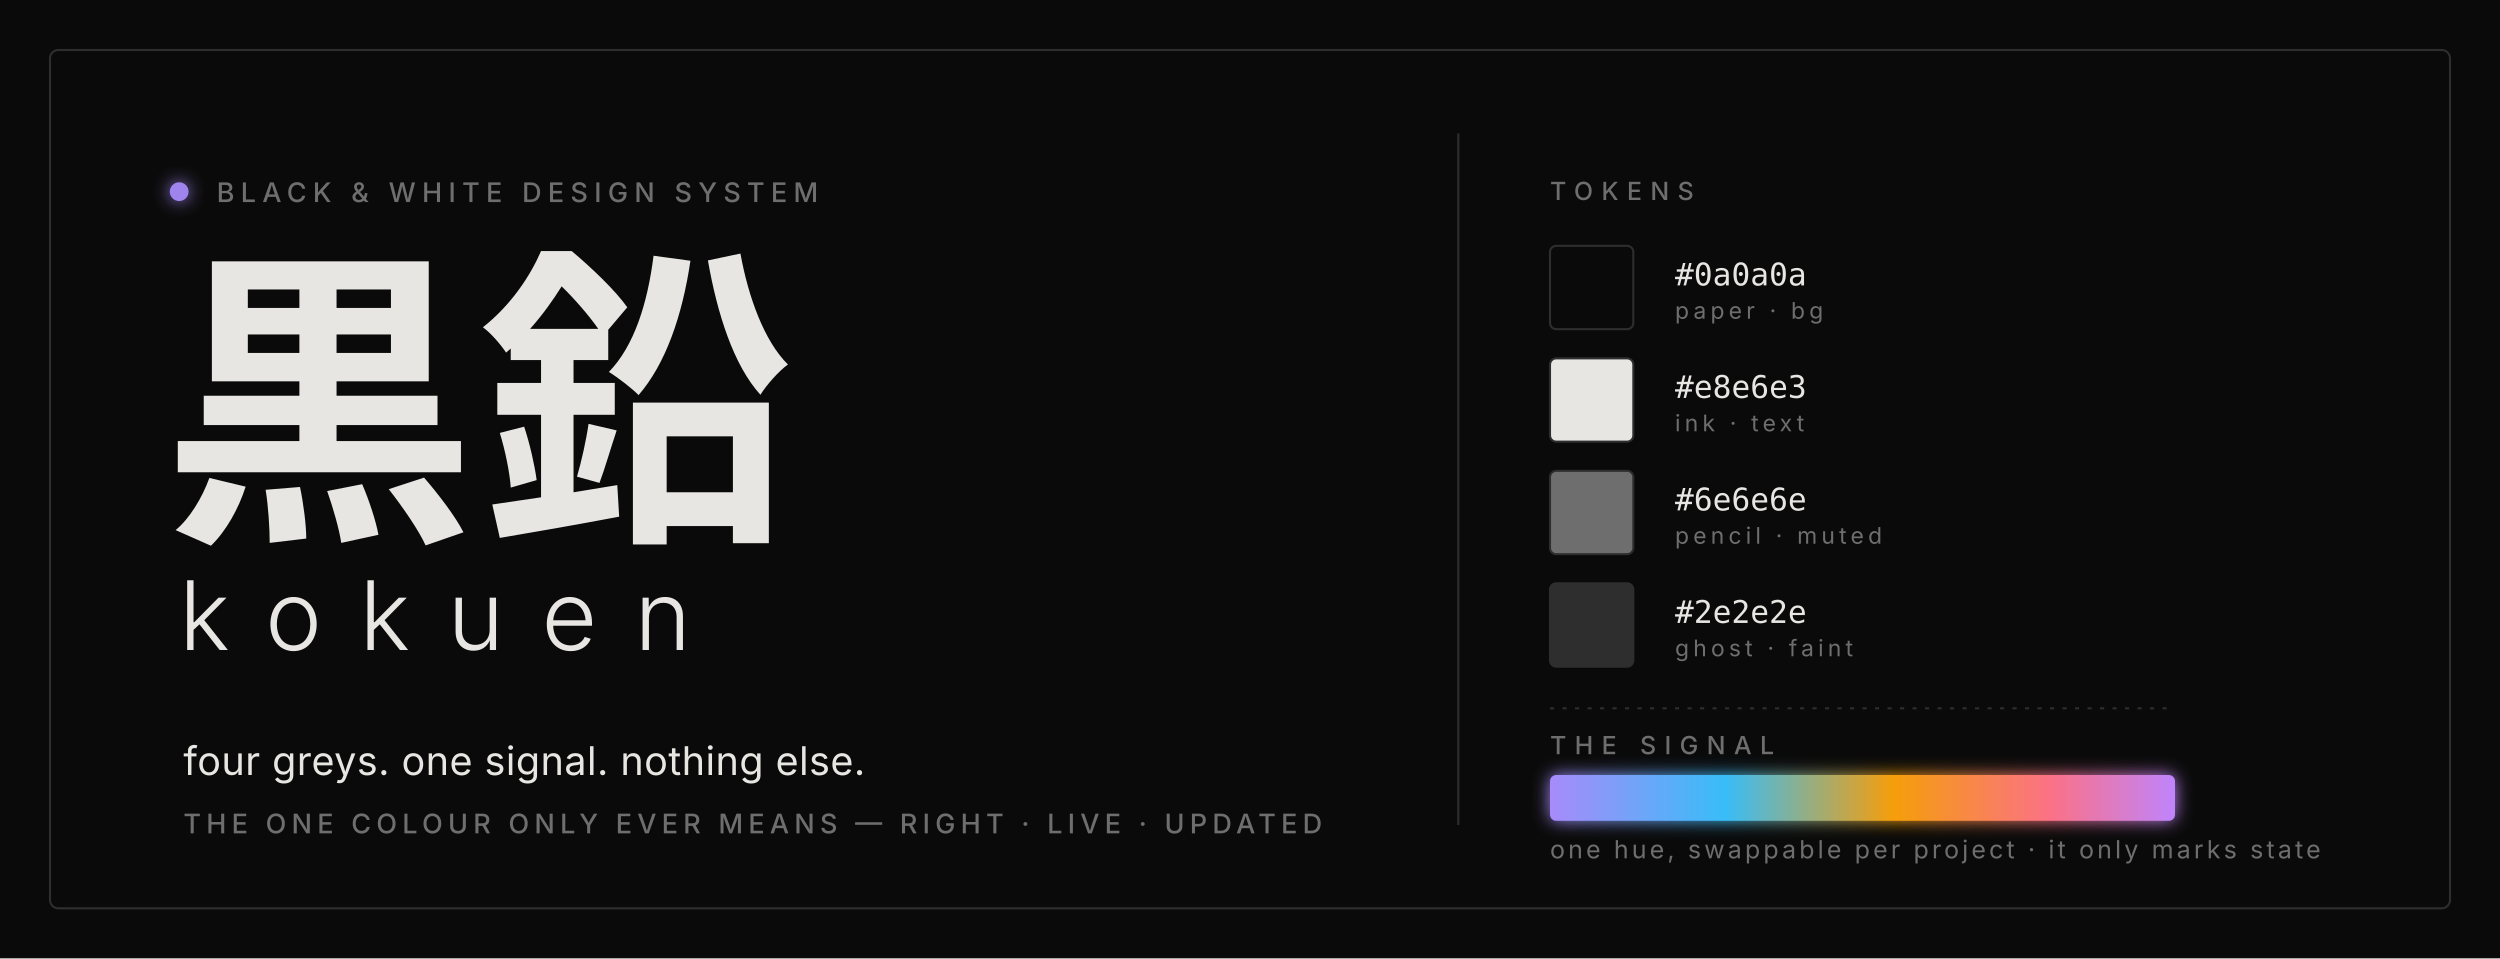
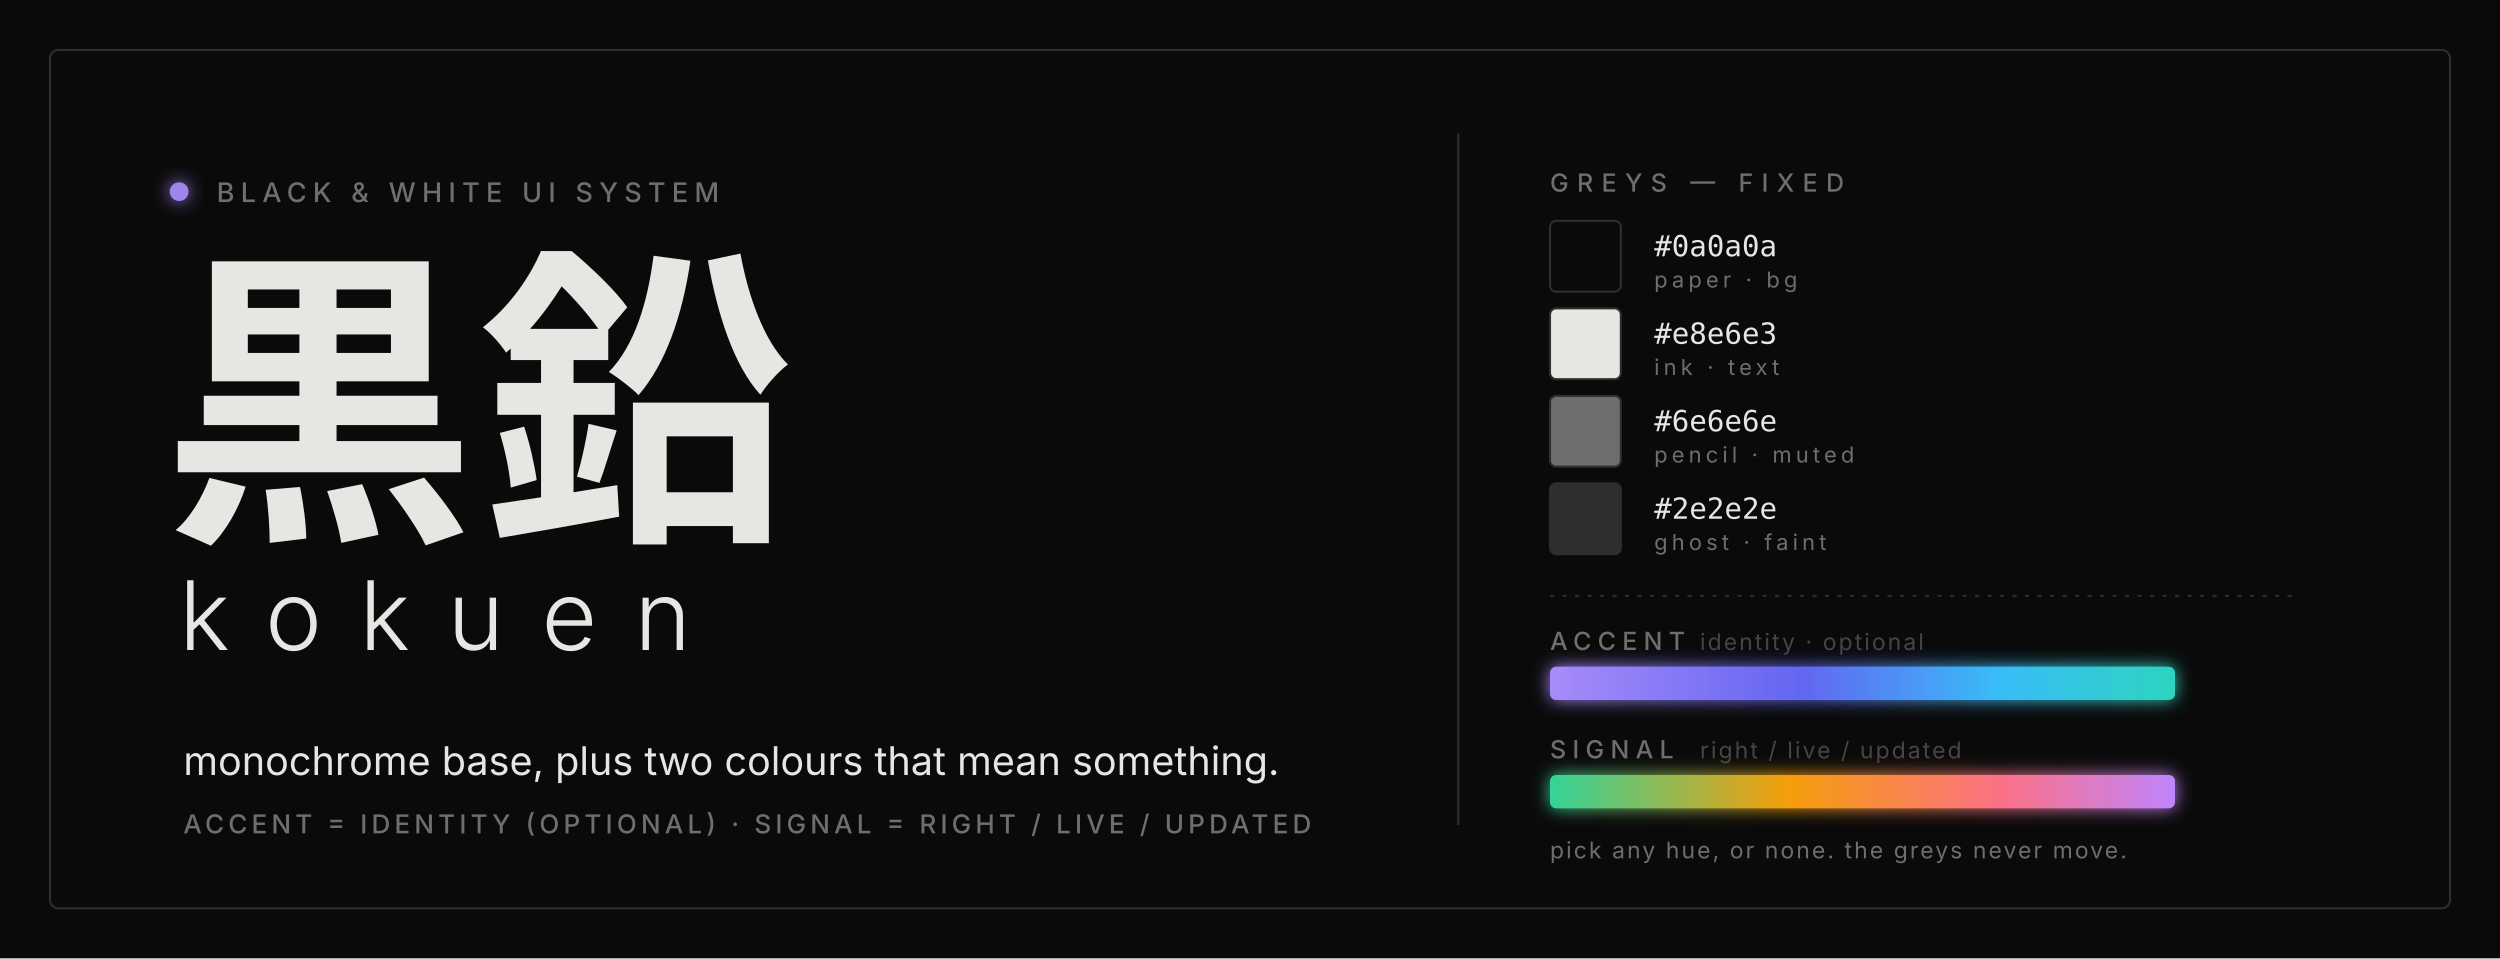
- <svg xmlns="http://www.w3.org/2000/svg" viewBox="0 0 1200 460" role="img" aria-label="kokuen — a black and white design system">
+ <svg xmlns="http://www.w3.org/2000/svg" viewBox="0 0 1200 460" role="img" aria-label="kokuen — a black and white UI system">
  <defs>
    <style>
      .sans { font-family: 'Inter','Helvetica Neue',Arial,sans-serif; }
      .cjk  { font-family: 'Hiragino Sans','Yu Gothic','Noto Sans JP','Microsoft YaHei',sans-serif; }
      .mono { font-family: 'JetBrains Mono','SFMono-Regular',Consolas,monospace; }
    </style>
    <filter id="glow" x="-80%" y="-80%" width="260%" height="260%">
      <feGaussianBlur stdDeviation="4" result="b" />
      <feMerge>
        <feMergeNode in="b" />
        <feMergeNode in="SourceGraphic" />
      </feMerge>
    </filter>
+     <linearGradient id="acc" x1="0" y1="0" x2="1" y2="0">
+       <stop offset="0" stop-color="#a78bfa" />
+       <stop offset="0.4" stop-color="#6366f1" />
+       <stop offset="0.72" stop-color="#38bdf8" />
+       <stop offset="1" stop-color="#2dd4bf" />
+     </linearGradient>
    <linearGradient id="sig" x1="0" y1="0" x2="1" y2="0">
-       <stop offset="0" stop-color="#a78bfa" />
-       <stop offset="0.28" stop-color="#38bdf8" />
-       <stop offset="0.55" stop-color="#f59e0b" />
-       <stop offset="0.8" stop-color="#fb7185" />
+       <stop offset="0" stop-color="#34d399" />
+       <stop offset="0.38" stop-color="#f59e0b" />
+       <stop offset="0.72" stop-color="#fb7185" />
      <stop offset="1" stop-color="#c084fc" />
    </linearGradient>
  </defs>
  <rect x="0" y="0" width="1200" height="460" fill="#0a0a0a" />
  <rect x="24" y="24" width="1152" height="412" rx="4" fill="none" stroke="#2e2e2e" stroke-width="1" />
  <circle cx="86" cy="92" r="4.5" fill="#a78bfa" opacity="0.95" filter="url(#glow)">
-     <animate attributeName="fill" values="#a78bfa;#38bdf8;#f59e0b;#fb7185;#a78bfa" dur="9s" repeatCount="indefinite" />
-     <animate attributeName="opacity" values="0.35;1;0.35" dur="2s" repeatCount="indefinite" />
+     <animate attributeName="fill" values="#a78bfa;#38bdf8;#fb7185;#a78bfa" dur="9s" repeatCount="indefinite" />
+     <animate attributeName="opacity" values="0.4;1;0.4" dur="2s" repeatCount="indefinite" />
  </circle>
-   <text x="104" y="97" class="sans" font-size="13" font-weight="500" letter-spacing="3" fill="#6e6e6e">BLACK &amp; WHITE DESIGN SYSTEM</text>
+   <text x="104" y="97" class="sans" font-size="13" font-weight="500" letter-spacing="3" fill="#6e6e6e">BLACK &amp; WHITE UI SYSTEM</text>
  <text x="78" y="248" class="cjk" font-size="150" font-weight="700" letter-spacing="2" fill="#e8e6e3">黒鉛</text>
  <text x="86" y="312" class="sans" font-size="46" font-weight="300" letter-spacing="18" fill="#e8e6e3">kokuen</text>
-   <text x="88" y="372" class="sans" font-size="19" font-weight="400" letter-spacing="0.2" fill="#e8e6e3">four greys. one signal. nothing else.</text>
-   <text x="88" y="400" class="sans" font-size="13" font-weight="500" letter-spacing="2.5" fill="#6e6e6e">THE ONE COLOUR ONLY EVER MEANS — RIGHT · LIVE · UPDATED</text>
+   <text x="88" y="372" class="sans" font-size="19" font-weight="400" fill="#e8e6e3">monochrome base, plus two colours that mean something.</text>
+   <text x="88" y="400" class="sans" font-size="12.5" font-weight="500" letter-spacing="2" fill="#6e6e6e">ACCENT = IDENTITY (OPTIONAL)   ·   SIGNAL = RIGHT / LIVE / UPDATED</text>
  <line x1="700" y1="64" x2="700" y2="396" stroke="#2e2e2e" stroke-width="1" />
-   <text x="744" y="96" class="sans" font-size="12" font-weight="500" letter-spacing="4" fill="#6e6e6e">TOKENS</text>
-   <g>
-     <rect x="744" y="118" width="40" height="40" rx="3" fill="#0a0a0a" stroke="#2e2e2e" />
-     <text x="804" y="137" class="mono" font-size="15" fill="#e8e6e3">#0a0a0a</text>
-     <text x="804" y="153" class="sans" font-size="11" letter-spacing="2" fill="#6e6e6e">paper · bg</text>
-     <rect x="744" y="172" width="40" height="40" rx="3" fill="#e8e6e3" stroke="#2e2e2e" />
-     <text x="804" y="191" class="mono" font-size="15" fill="#e8e6e3">#e8e6e3</text>
-     <text x="804" y="207" class="sans" font-size="11" letter-spacing="2" fill="#6e6e6e">ink · text</text>
-     <rect x="744" y="226" width="40" height="40" rx="3" fill="#6e6e6e" stroke="#2e2e2e" />
-     <text x="804" y="245" class="mono" font-size="15" fill="#e8e6e3">#6e6e6e</text>
-     <text x="804" y="261" class="sans" font-size="11" letter-spacing="2" fill="#6e6e6e">pencil · muted</text>
-     <rect x="744" y="280" width="40" height="40" rx="3" fill="#2e2e2e" stroke="#2e2e2e" />
-     <text x="804" y="299" class="mono" font-size="15" fill="#e8e6e3">#2e2e2e</text>
-     <text x="804" y="315" class="sans" font-size="11" letter-spacing="2" fill="#6e6e6e">ghost · faint</text>
-   </g>
-   <line x1="744" y1="340" x2="1044" y2="340" stroke="#2e2e2e" stroke-width="1" stroke-dasharray="2 4" />
-   <text x="744" y="362" class="sans" font-size="12" font-weight="500" letter-spacing="4" fill="#6e6e6e">THE SIGNAL</text>
-   <rect x="744" y="372" width="300" height="22" rx="3" fill="url(#sig)" filter="url(#glow)" />
-   <text x="744" y="412" class="sans" font-size="12" letter-spacing="1.5" fill="#6e6e6e">one hue, swappable per project · it only marks state</text>
+   <text x="744" y="92" class="sans" font-size="12" font-weight="500" letter-spacing="4" fill="#6e6e6e">GREYS — FIXED</text>
+   <rect x="744" y="106" width="34" height="34" rx="3" fill="#0a0a0a" stroke="#2e2e2e" />
+   <text x="794" y="123" class="mono" font-size="14" fill="#e8e6e3">#0a0a0a</text>
+   <text x="794" y="138" class="sans" font-size="10.5" letter-spacing="2" fill="#6e6e6e">paper · bg</text>
+   <rect x="744" y="148" width="34" height="34" rx="3" fill="#e8e6e3" stroke="#2e2e2e" />
+   <text x="794" y="165" class="mono" font-size="14" fill="#e8e6e3">#e8e6e3</text>
+   <text x="794" y="180" class="sans" font-size="10.5" letter-spacing="2" fill="#6e6e6e">ink · text</text>
+   <rect x="744" y="190" width="34" height="34" rx="3" fill="#6e6e6e" stroke="#2e2e2e" />
+   <text x="794" y="207" class="mono" font-size="14" fill="#e8e6e3">#6e6e6e</text>
+   <text x="794" y="222" class="sans" font-size="10.5" letter-spacing="2" fill="#6e6e6e">pencil · muted</text>
+   <rect x="744" y="232" width="34" height="34" rx="3" fill="#2e2e2e" stroke="#2e2e2e" />
+   <text x="794" y="249" class="mono" font-size="14" fill="#e8e6e3">#2e2e2e</text>
+   <text x="794" y="264" class="sans" font-size="10.5" letter-spacing="2" fill="#6e6e6e">ghost · faint</text>
+   <line x1="744" y1="286" x2="1100" y2="286" stroke="#2e2e2e" stroke-width="1" stroke-dasharray="2 4" />
+   <text x="744" y="312" class="sans" font-size="12" font-weight="500" letter-spacing="3" fill="#6e6e6e">ACCENT</text>
+   <text x="816" y="312" class="sans" font-size="11" letter-spacing="1" fill="#454545">identity · optional</text>
+   <rect x="744" y="320" width="300" height="16" rx="3" fill="url(#acc)" filter="url(#glow)" />
+   <text x="744" y="364" class="sans" font-size="12" font-weight="500" letter-spacing="3" fill="#6e6e6e">SIGNAL</text>
+   <text x="816" y="364" class="sans" font-size="11" letter-spacing="1" fill="#454545">right / live / updated</text>
+   <rect x="744" y="372" width="300" height="16" rx="3" fill="url(#sig)" filter="url(#glow)" />
+   <text x="744" y="412" class="sans" font-size="11" letter-spacing="1" fill="#6e6e6e">pick any hue, or none. the greys never move.</text>
</svg>
